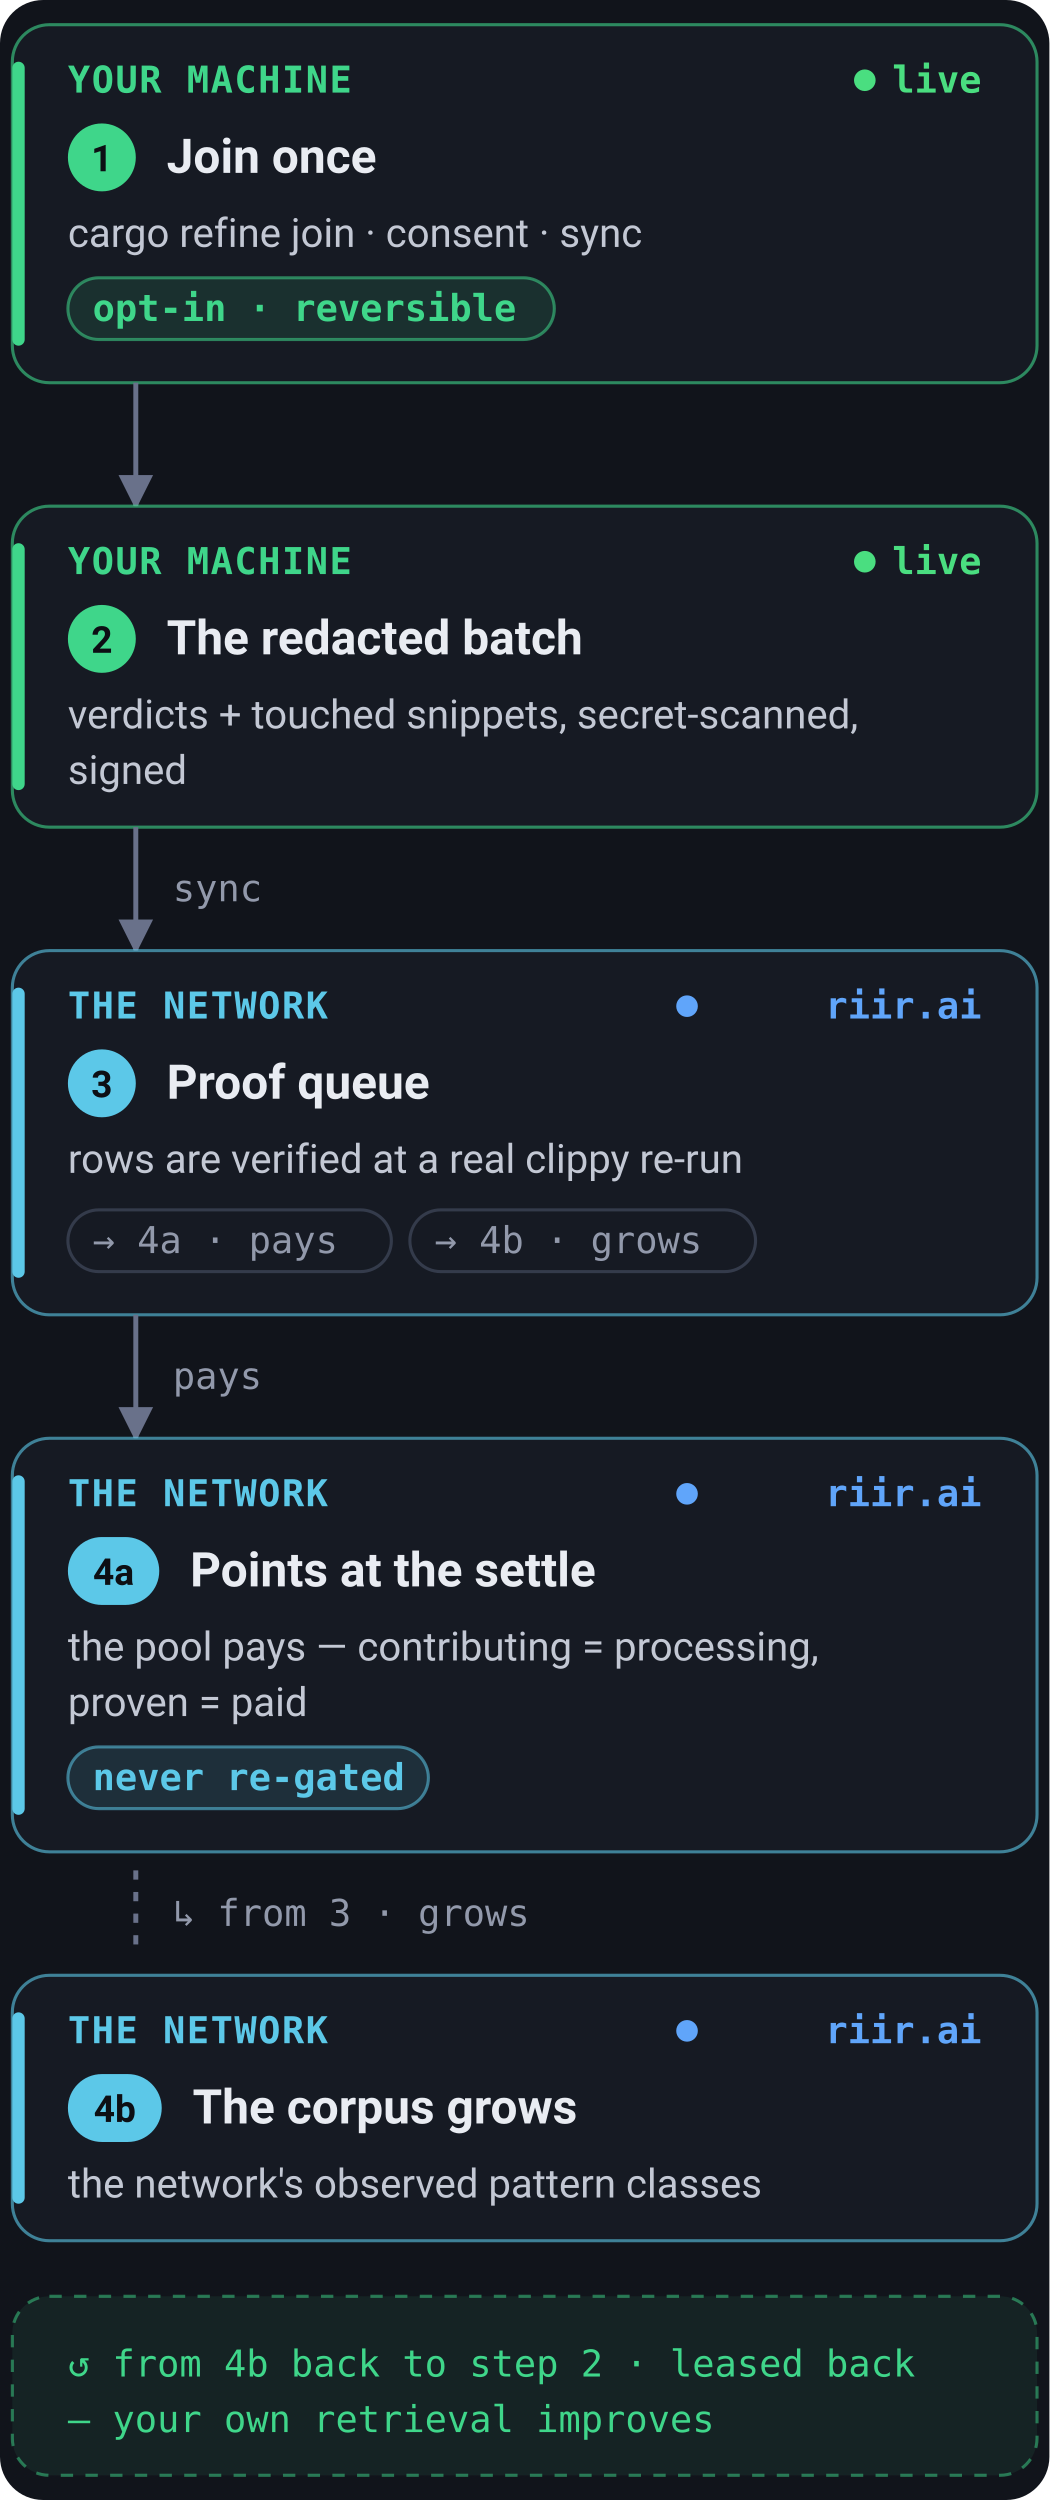
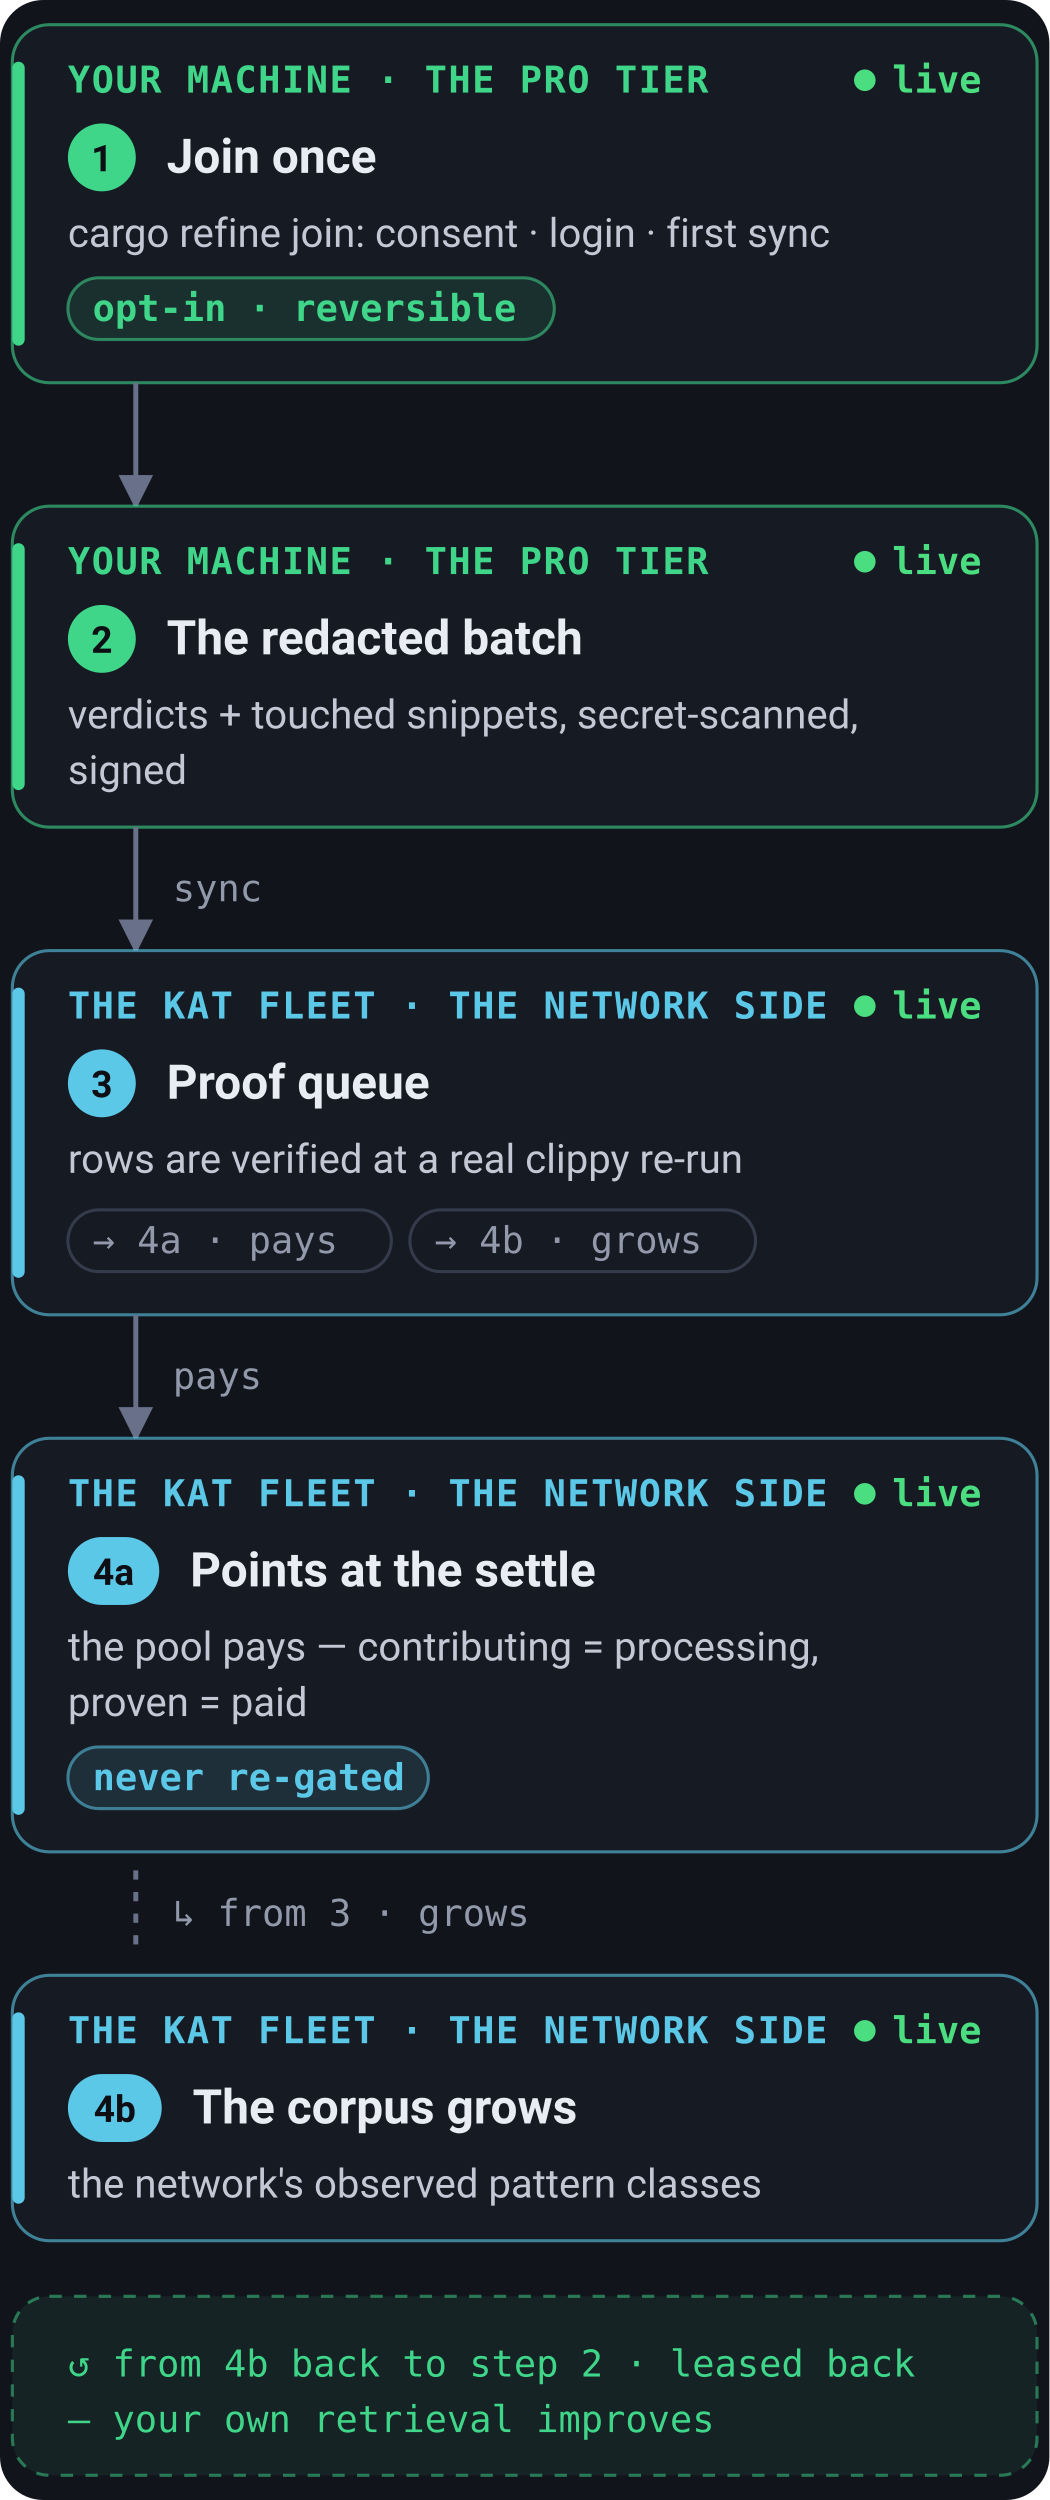
<svg xmlns="http://www.w3.org/2000/svg" id="role-miner-flow-m" data-gfflow="1" viewBox="0 0 340 810" width="340" height="810" role="img" aria-labelledby="role-miner-flow-m-t role-miner-flow-m-d">
  <style>#role-miner-flow-m .k{font:600 12px ui-monospace,SFMono-Regular,Menlo,Consolas,monospace;letter-spacing:.04em}#role-miner-flow-m .t{font:700 15.5px ui-sans-serif,system-ui,-apple-system,"Segoe UI",Roboto,"Helvetica Neue",Arial,sans-serif;fill:#e9ecf2}#role-miner-flow-m .d{font:400 13px ui-sans-serif,system-ui,-apple-system,"Segoe UI",Roboto,"Helvetica Neue",Arial,sans-serif;fill:#c3c8d4}#role-miner-flow-m .n{font:700 12px ui-sans-serif,system-ui,-apple-system,"Segoe UI",Roboto,"Helvetica Neue",Arial,sans-serif;fill:#0d0f14}#role-miner-flow-m .s{font:600 12px ui-monospace,SFMono-Regular,Menlo,Consolas,monospace}#role-miner-flow-m .el{font:500 12px ui-monospace,SFMono-Regular,Menlo,Consolas,monospace;fill:#9299ab}#role-miner-flow-m .e{fill:none;stroke-width:1.6}</style>
  <defs>
    <marker id="role-miner-flow-m-a0" viewBox="0 0 10 10" refX="9" refY="5" markerWidth="7" markerHeight="7" orient="auto-start-reverse">
      <path d="M0,0 L10,5 L0,10 z" fill="#69718a" />
    </marker>
  </defs>
  <rect width="340" height="810" rx="14" fill="#11141b" />
  <g data-step="join" data-n="1">
    <rect class="gf-cb" x="4" y="8" width="332" height="116" rx="12" fill="#161a23" stroke="#3fd68a" stroke-opacity=".6" />
    <rect x="4" y="20" width="4" height="92" rx="2" fill="#3fd68a" />
-     <text x="22" y="30" class="k" fill="#3fd68a">YOUR MACHINE</text>
+     <text x="22" y="30" class="k" fill="#3fd68a">YOUR MACHINE · THE PRO TIER</text>
    <circle cx="280.2" cy="26" r="3.5" fill="#4ade80" />
    <text x="318" y="30" text-anchor="end" class="s" fill="#4ade80">live</text>
    <circle cx="33" cy="51" r="11" fill="#3fd68a" />
    <text x="33" y="55.5" text-anchor="middle" class="n">1</text>
    <text x="54" y="56" class="t">Join once</text>
-     <text x="22" y="80" class="d">cargo refine join · consent · sync</text>
+     <text x="22" y="80" class="d">cargo refine join: consent · login · first sync</text>
    <rect x="22" y="90" width="157.6" height="20" rx="10" fill="#3fd68a" fill-opacity=".12" stroke="#3fd68a" stroke-opacity=".55" />
    <text x="30" y="104" class="s" fill="#3fd68a">opt-in · reversible</text>
  </g>
  <g data-edge="join-&gt;bat">
    <path class="e" d="M44,124 V164" stroke="#69718a" marker-end="url(#role-miner-flow-m-a0)" />
  </g>
  <g data-step="bat" data-n="2">
    <rect class="gf-cb" x="4" y="164" width="332" height="104" rx="12" fill="#161a23" stroke="#3fd68a" stroke-opacity=".6" />
    <rect x="4" y="176" width="4" height="80" rx="2" fill="#3fd68a" />
-     <text x="22" y="186" class="k" fill="#3fd68a">YOUR MACHINE</text>
+     <text x="22" y="186" class="k" fill="#3fd68a">YOUR MACHINE · THE PRO TIER</text>
    <circle cx="280.2" cy="182" r="3.5" fill="#4ade80" />
    <text x="318" y="186" text-anchor="end" class="s" fill="#4ade80">live</text>
    <circle cx="33" cy="207" r="11" fill="#3fd68a" />
    <text x="33" y="211.5" text-anchor="middle" class="n">2</text>
    <text x="54" y="212" class="t">The redacted batch</text>
    <text x="22" y="236" class="d">verdicts + touched snippets, secret-scanned,</text>
    <text x="22" y="254" class="d">signed</text>
  </g>
  <g data-edge="bat-&gt;proof">
    <path class="e" d="M44,268 V308" stroke="#69718a" marker-end="url(#role-miner-flow-m-a0)" />
    <text class="el" x="56" y="292">sync</text>
  </g>
  <g data-step="proof" data-n="3">
    <rect class="gf-cb" x="4" y="308" width="332" height="118" rx="12" fill="#161a23" stroke="#5cc8e8" stroke-opacity=".6" />
    <rect x="4" y="320" width="4" height="94" rx="2" fill="#5cc8e8" />
-     <text x="22" y="330" class="k" fill="#5cc8e8">THE NETWORK</text>
-     <circle cx="222.6" cy="326" r="3.5" fill="#60a5fa" />
-     <text x="318" y="330" text-anchor="end" class="s" fill="#60a5fa">riir.ai</text>
+     <text x="22" y="330" class="k" fill="#5cc8e8">THE KAT FLEET · THE NETWORK SIDE</text>
+     <circle cx="280.2" cy="326" r="3.5" fill="#4ade80" />
+     <text x="318" y="330" text-anchor="end" class="s" fill="#4ade80">live</text>
    <circle cx="33" cy="351" r="11" fill="#5cc8e8" />
    <text x="33" y="355.5" text-anchor="middle" class="n">3</text>
    <text x="54" y="356" class="t">Proof queue</text>
    <text x="22" y="380" class="d">rows are verified at a real clippy re-run</text>
    <rect x="22" y="392" width="104.8" height="20" rx="10" fill="none" stroke="#343b4b" />
    <text x="30" y="406" class="el">→ 4a · pays</text>
    <rect x="132.8" y="392" width="112" height="20" rx="10" fill="none" stroke="#343b4b" />
    <text x="140.8" y="406" class="el">→ 4b · grows</text>
  </g>
  <g data-edge="proof-&gt;pay">
    <path class="e" d="M44,426 V466" stroke="#69718a" marker-end="url(#role-miner-flow-m-a0)" />
    <text class="el" x="56" y="450">pays</text>
  </g>
  <g data-step="pay" data-n="4a">
    <rect class="gf-cb" x="4" y="466" width="332" height="134" rx="12" fill="#161a23" stroke="#5cc8e8" stroke-opacity=".6" />
    <rect x="4" y="478" width="4" height="110" rx="2" fill="#5cc8e8" />
-     <text x="22" y="488" class="k" fill="#5cc8e8">THE NETWORK</text>
-     <circle cx="222.6" cy="484" r="3.5" fill="#60a5fa" />
-     <text x="318" y="488" text-anchor="end" class="s" fill="#60a5fa">riir.ai</text>
+     <text x="22" y="488" class="k" fill="#5cc8e8">THE KAT FLEET · THE NETWORK SIDE</text>
+     <circle cx="280.2" cy="484" r="3.5" fill="#4ade80" />
+     <text x="318" y="488" text-anchor="end" class="s" fill="#4ade80">live</text>
    <rect x="22" y="498" width="29.6" height="22" rx="11" fill="#5cc8e8" />
    <text x="36.8" y="513.5" text-anchor="middle" class="n">4a</text>
    <text x="61.6" y="514" class="t">Points at the settle</text>
    <text x="22" y="538" class="d">the pool pays — contributing = processing,</text>
    <text x="22" y="556" class="d">proven = paid</text>
    <rect x="22" y="566" width="116.8" height="20" rx="10" fill="#5cc8e8" fill-opacity=".12" stroke="#5cc8e8" stroke-opacity=".55" />
    <text x="30" y="580" class="s" fill="#5cc8e8">never re-gated</text>
  </g>
  <g data-edge="proof-&gt;grow">
    <path class="e" d="M44,606 V634" stroke="#69718a" stroke-dasharray="3 4" />
    <text class="el" x="56" y="624">↳ from 3 · grows</text>
  </g>
  <g data-step="grow" data-n="4b">
    <rect class="gf-cb" x="4" y="640" width="332" height="86" rx="12" fill="#161a23" stroke="#5cc8e8" stroke-opacity=".6" />
    <rect x="4" y="652" width="4" height="62" rx="2" fill="#5cc8e8" />
-     <text x="22" y="662" class="k" fill="#5cc8e8">THE NETWORK</text>
-     <circle cx="222.6" cy="658" r="3.5" fill="#60a5fa" />
-     <text x="318" y="662" text-anchor="end" class="s" fill="#60a5fa">riir.ai</text>
+     <text x="22" y="662" class="k" fill="#5cc8e8">THE KAT FLEET · THE NETWORK SIDE</text>
+     <circle cx="280.2" cy="658" r="3.5" fill="#4ade80" />
+     <text x="318" y="662" text-anchor="end" class="s" fill="#4ade80">live</text>
    <rect x="22" y="672" width="30.4" height="22" rx="11" fill="#5cc8e8" />
    <text x="37.2" y="687.5" text-anchor="middle" class="n">4b</text>
    <text x="62.4" y="688" class="t">The corpus grows</text>
    <text x="22" y="712" class="d">the network's observed pattern classes</text>
  </g>
  <g data-edge="grow-&gt;bat">
    <rect x="4" y="744" width="332" height="58" rx="12" fill="#3fd68a" fill-opacity=".08" stroke="#3fd68a" stroke-opacity=".5" stroke-dasharray="4 4" />
    <text x="22" y="770" class="el" style="fill:#3fd68a">↺ from 4b back to step 2 · leased back</text>
    <text x="22" y="788" class="el" style="fill:#3fd68a">— your own retrieval improves</text>
  </g>
</svg>
